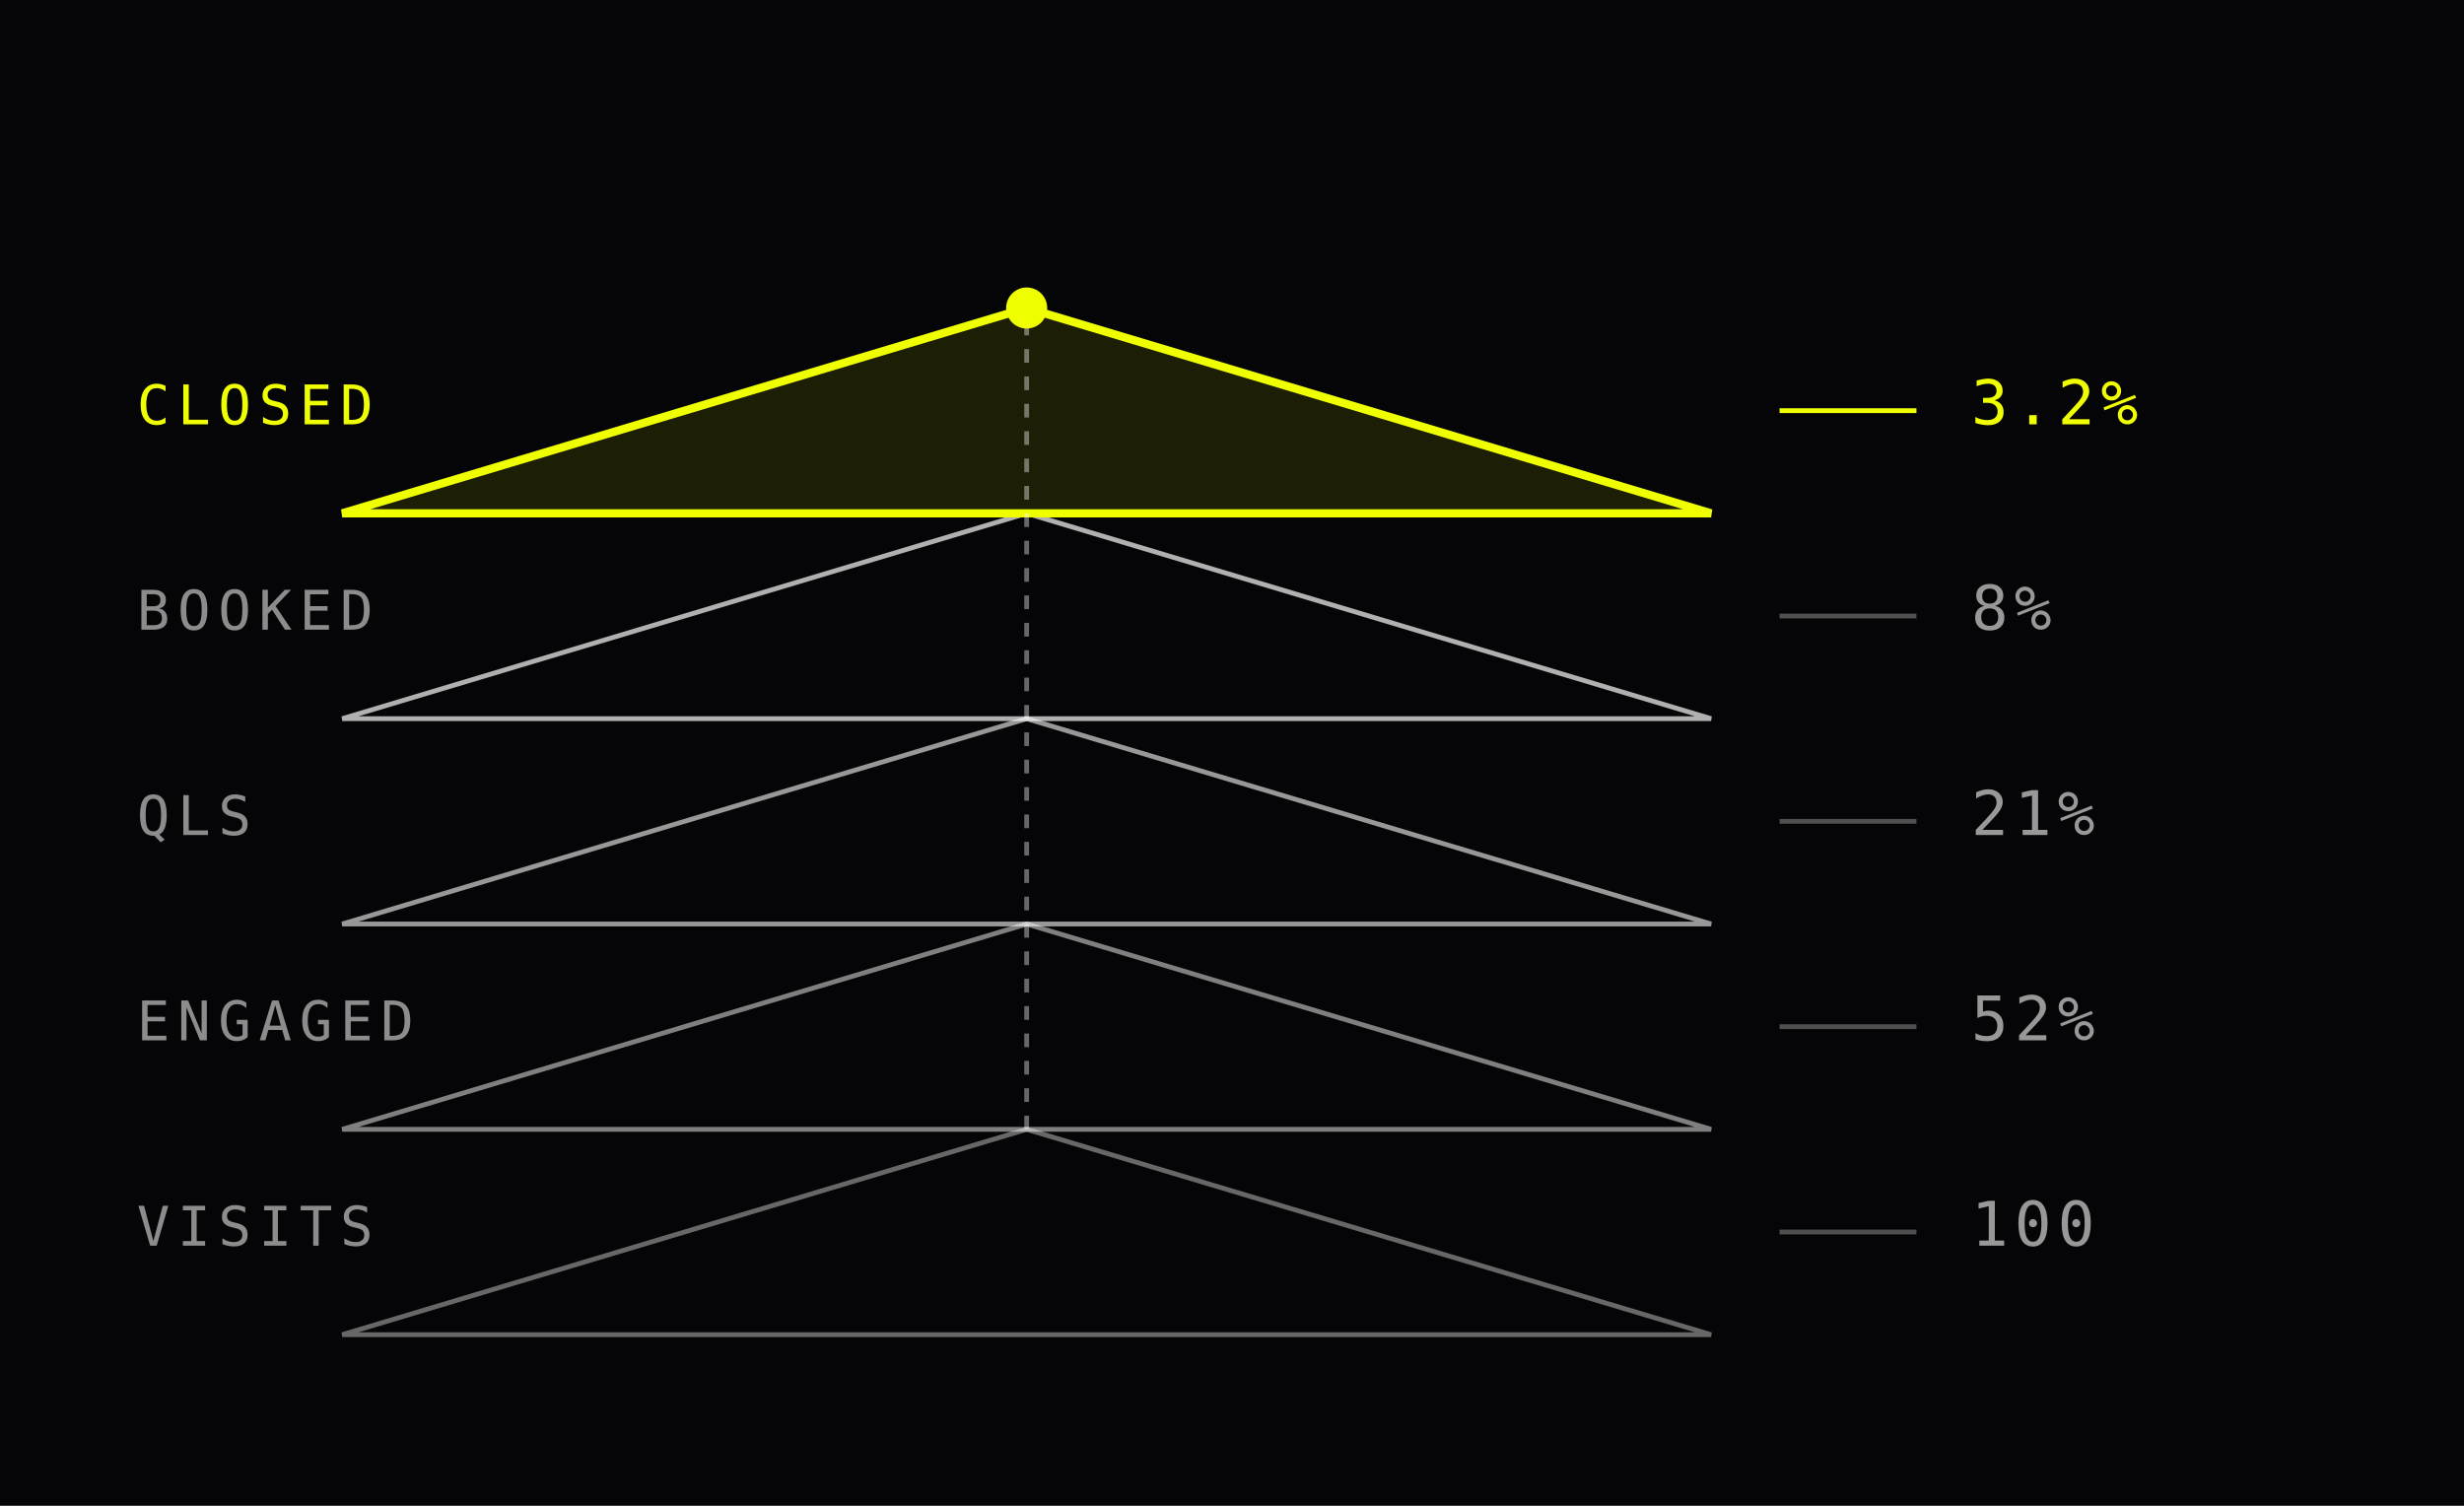
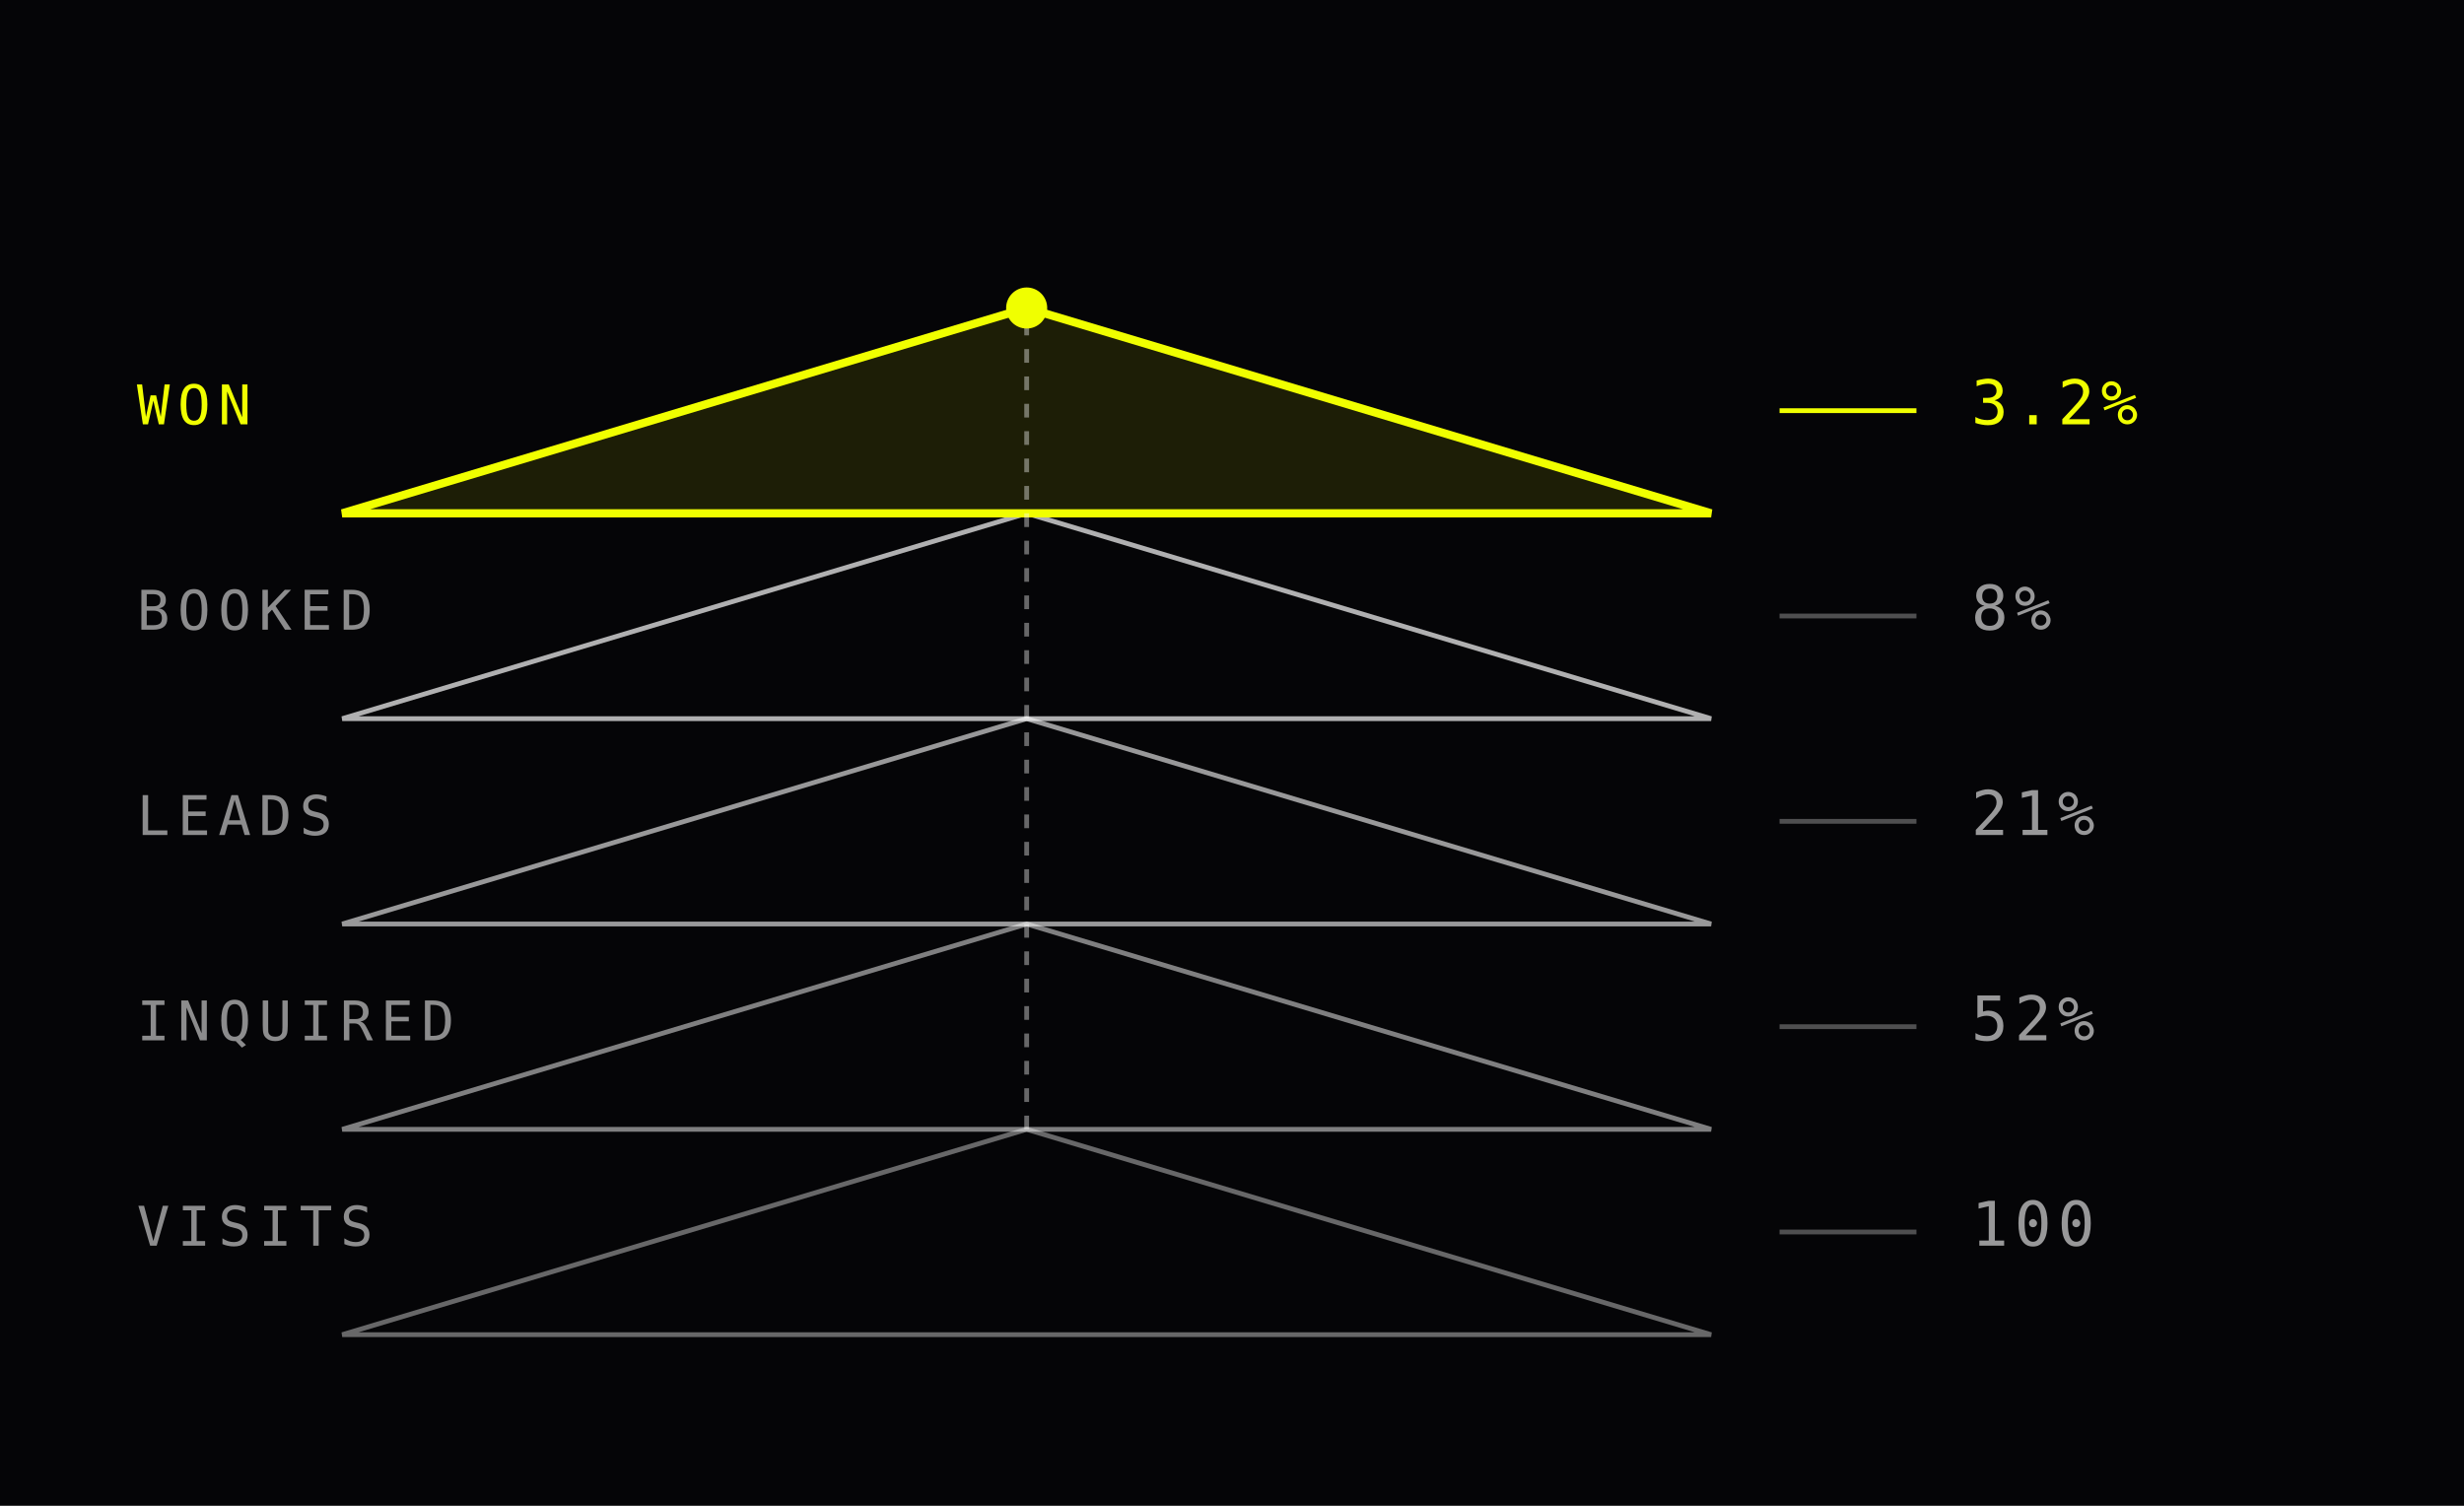
<svg xmlns="http://www.w3.org/2000/svg" viewBox="0 0 360 220" preserveAspectRatio="xMidYMid meet" role="img" aria-label="Five-layer lead system funnel with stage labels and conversion percentages">
  <rect width="360" height="220" fill="#050507" />
  <g stroke="rgba(250,250,250,0.4)" stroke-width="0.7" fill="none">
    <path d="M 50 195 L 250 195 L 150 165 Z" />
    <path d="M 50 165 L 250 165 L 150 135 Z" stroke="rgba(250,250,250,0.5)" />
    <path d="M 50 135 L 250 135 L 150 105 Z" stroke="rgba(250,250,250,0.6)" />
    <path d="M 50 105 L 250 105 L 150 75 Z" stroke="rgba(250,250,250,0.7)" />
    <path d="M 50 75 L 250 75 L 150 45 Z" stroke="#F0FF00" stroke-width="1.2" fill="rgba(240,255,0,0.10)" />
    <line x1="150" y1="165" x2="150" y2="45" stroke-dasharray="2 2" />
    <line x1="260" y1="180" x2="280" y2="180" stroke="rgba(250,250,250,0.3)" />
    <line x1="260" y1="150" x2="280" y2="150" stroke="rgba(250,250,250,0.3)" />
    <line x1="260" y1="120" x2="280" y2="120" stroke="rgba(250,250,250,0.3)" />
    <line x1="260" y1="90" x2="280" y2="90" stroke="rgba(250,250,250,0.3)" />
    <line x1="260" y1="60" x2="280" y2="60" stroke="#F0FF00" />
  </g>
  <circle cx="150" cy="45" r="3" fill="#F0FF00" />
  <g font-family="JetBrains Mono, ui-monospace, Menlo, monospace" font-size="9" letter-spacing="0.10em">
    <text x="288" y="62" fill="#F0FF00">3.2%</text>
    <text x="288" y="92" fill="rgba(250,250,250,0.6)">8%</text>
    <text x="288" y="122" fill="rgba(250,250,250,0.6)">21%</text>
    <text x="288" y="152" fill="rgba(250,250,250,0.6)">52%</text>
    <text x="288" y="182" fill="rgba(250,250,250,0.6)">100</text>
  </g>
  <g font-family="JetBrains Mono, ui-monospace, Menlo, monospace" font-size="8" letter-spacing="0.14em">
-     <text x="20" y="62" fill="#F0FF00">CLOSED</text>
+     <text x="20" y="62" fill="#F0FF00">WON</text>
    <text x="20" y="92" fill="rgba(250,250,250,0.55)">BOOKED</text>
-     <text x="20" y="122" fill="rgba(250,250,250,0.55)">QLS</text>
-     <text x="20" y="152" fill="rgba(250,250,250,0.55)">ENGAGED</text>
+     <text x="20" y="122" fill="rgba(250,250,250,0.55)">LEADS</text>
+     <text x="20" y="152" fill="rgba(250,250,250,0.55)">INQUIRED</text>
    <text x="20" y="182" fill="rgba(250,250,250,0.55)">VISITS</text>
  </g>
</svg>
